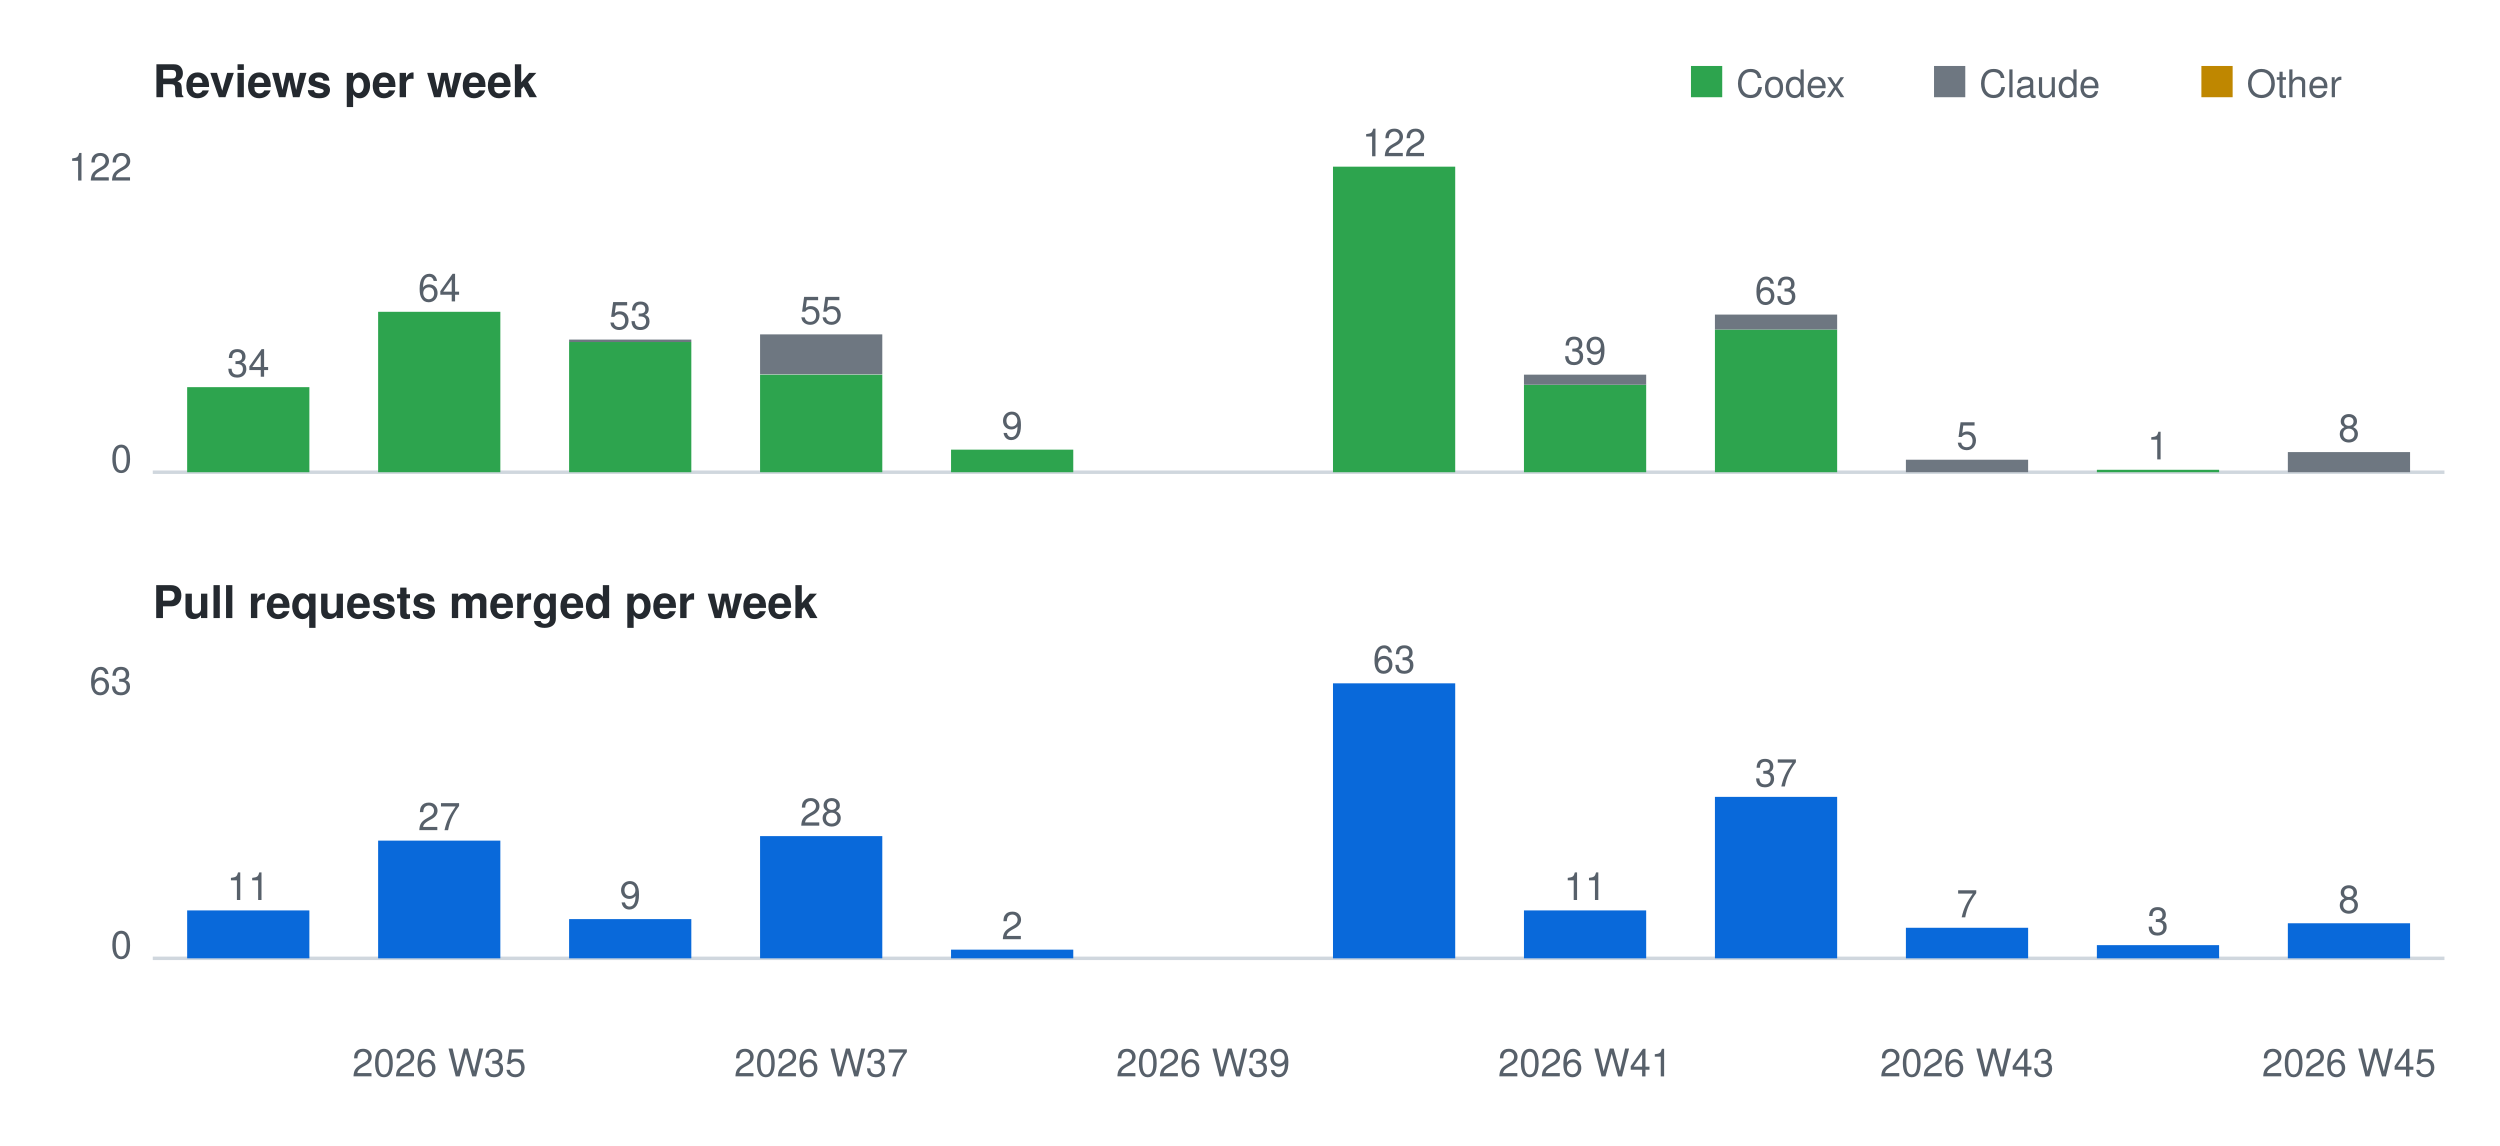
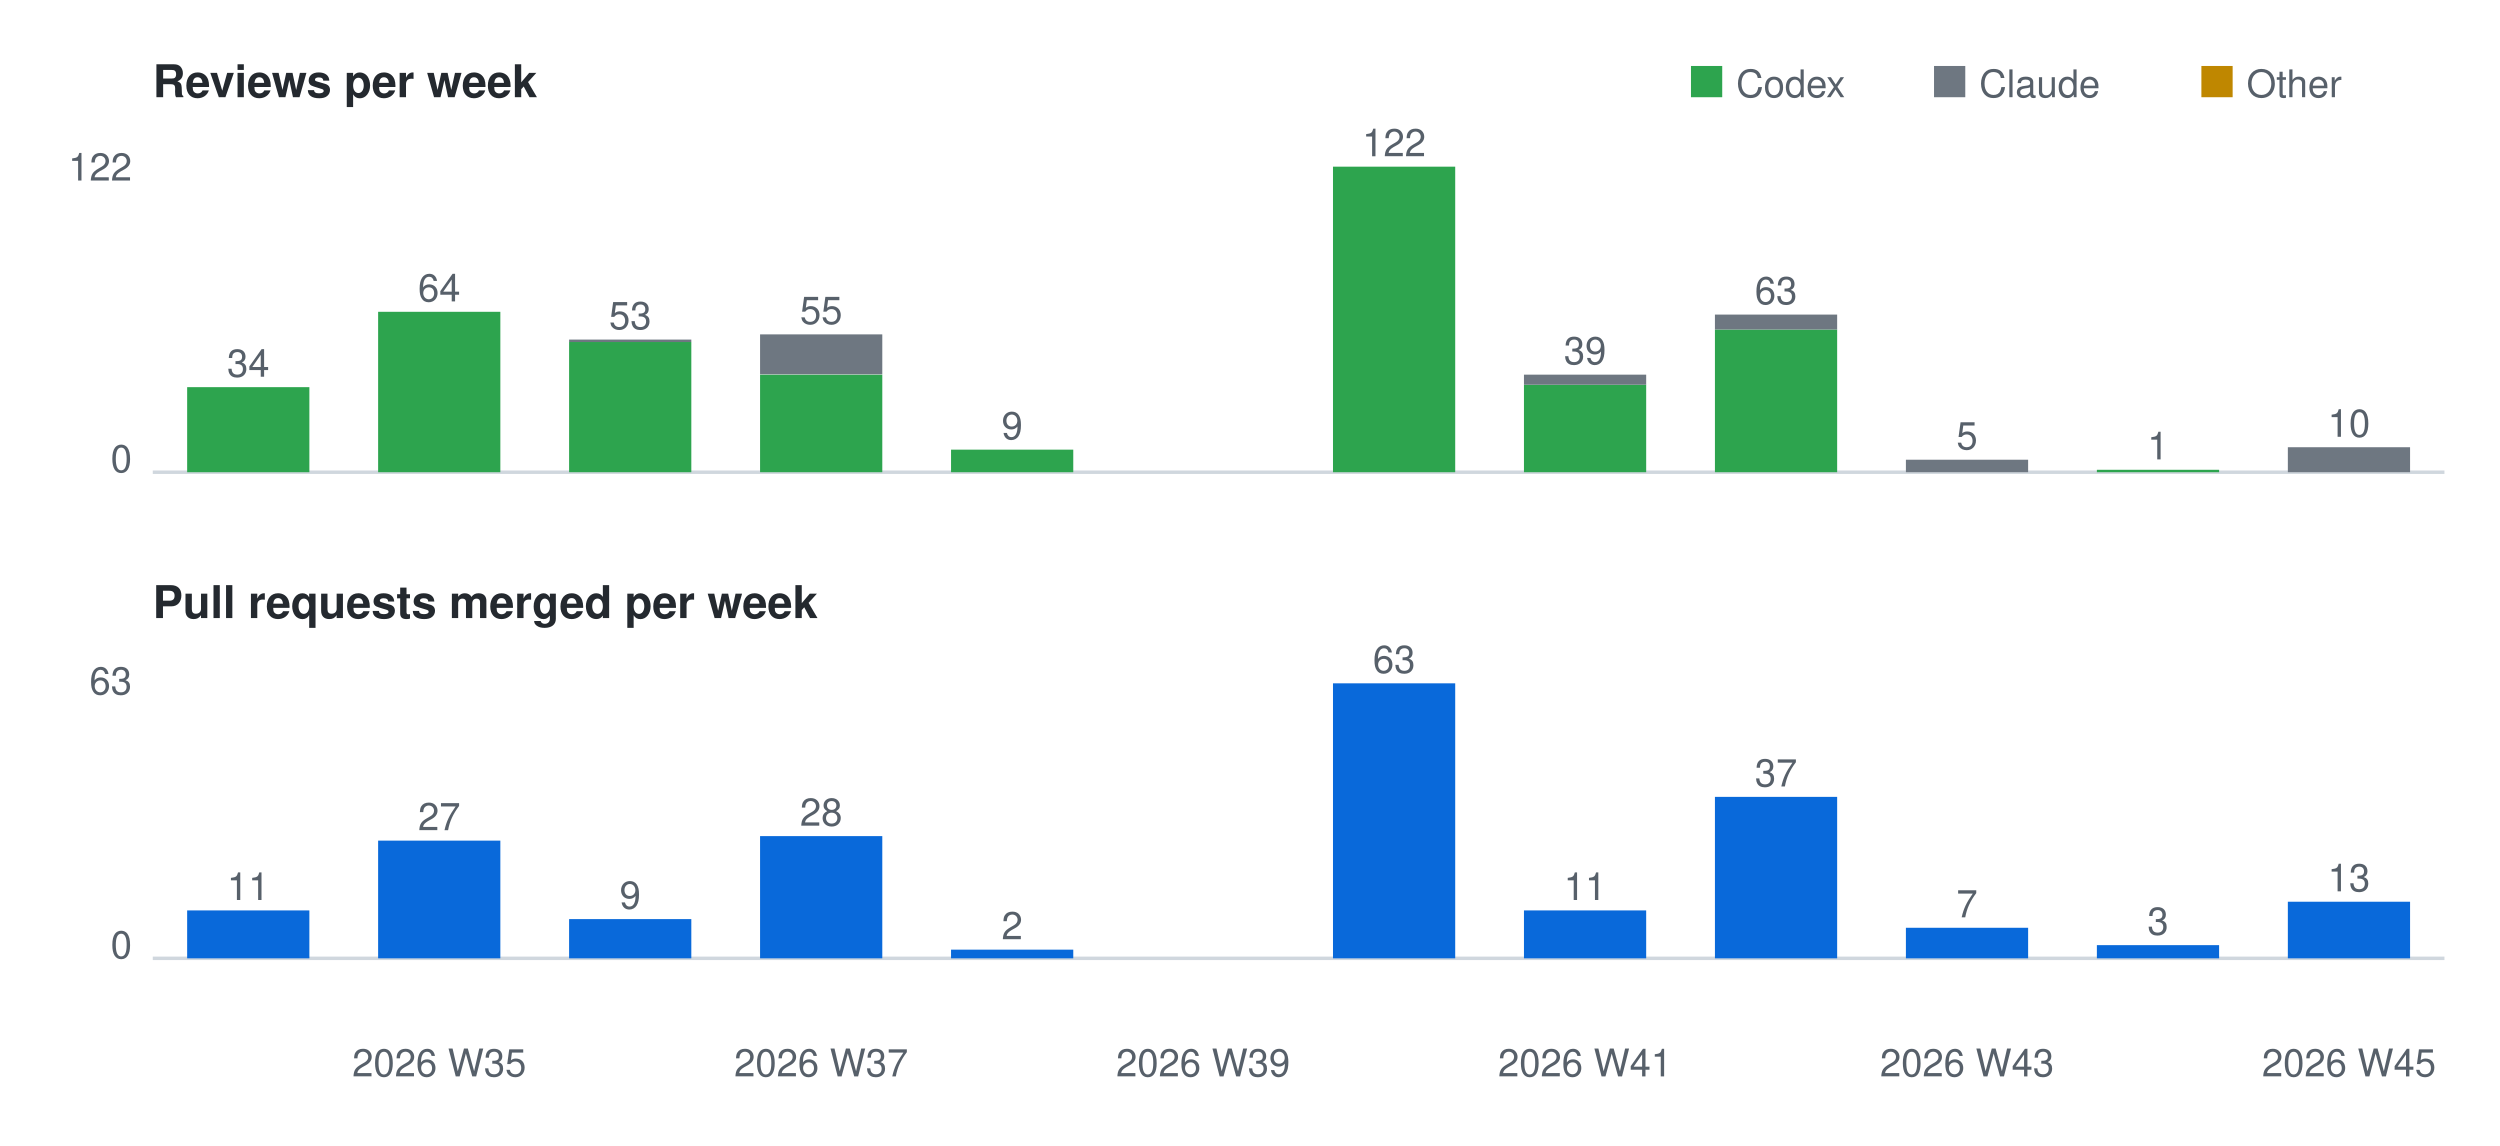
<svg xmlns="http://www.w3.org/2000/svg" width="720" height="330" viewBox="0 0 720 330" role="img" aria-label="Weekly reviews and merged pull requests">
  <style>text{font:11px -apple-system,Segoe UI,Helvetica,Arial,sans-serif;fill:#57606a}.t{font-size:13px;font-weight:600;fill:#24292f}.g{stroke:#d0d7de}.c{fill:#2da44e}.l{fill:#6e7781}.o{fill:#bf8700}.m{fill:#0969da}@media (prefers-color-scheme:dark){text{fill:#8b949e}.t{fill:#e6edf3}.g{stroke:#30363d}.c{fill:#3fb950}.l{fill:#8b949e}.o{fill:#d29922}.m{fill:#58a6ff}}</style>
  <text class="t" x="44" y="28">Reviews per week</text>
  <line class="g" x1="44" y1="136" x2="704" y2="136" />
  <text x="38" y="52" text-anchor="end">122</text>
  <text x="38" y="136" text-anchor="end">0</text>
  <rect class="c" x="53.9" y="111.5" width="35.2" height="24.5" />
  <text x="71.5" y="108.5" text-anchor="middle">34</text>
  <rect class="c" x="108.9" y="89.8" width="35.2" height="46.2" />
  <text x="126.5" y="86.8" text-anchor="middle">64</text>
  <rect class="c" x="163.9" y="98.5" width="35.2" height="37.5" />
  <rect class="l" x="163.9" y="97.8" width="35.2" height="0.7" />
  <text x="181.5" y="94.8" text-anchor="middle">53</text>
  <rect class="c" x="218.9" y="107.9" width="35.2" height="28.1" />
  <rect class="l" x="218.9" y="96.3" width="35.2" height="11.5" />
  <text x="236.5" y="93.3" text-anchor="middle">55</text>
  <rect class="c" x="273.9" y="129.5" width="35.2" height="6.5" />
  <text x="291.5" y="126.5" text-anchor="middle">9</text>
  <rect class="c" x="383.9" y="48.0" width="35.2" height="88.0" />
  <text x="401.5" y="45.0" text-anchor="middle">122</text>
  <rect class="c" x="438.9" y="110.8" width="35.2" height="25.2" />
  <rect class="l" x="438.9" y="107.9" width="35.2" height="2.9" />
  <text x="456.5" y="104.9" text-anchor="middle">39</text>
  <rect class="c" x="493.9" y="94.9" width="35.2" height="41.1" />
  <rect class="l" x="493.9" y="90.6" width="35.2" height="4.3" />
  <text x="511.5" y="87.6" text-anchor="middle">63</text>
  <rect class="l" x="548.9" y="132.4" width="35.2" height="3.6" />
  <text x="566.5" y="129.4" text-anchor="middle">5</text>
  <rect class="c" x="603.9" y="135.3" width="35.2" height="0.7" />
  <text x="621.5" y="132.3" text-anchor="middle">1</text>
-   <rect class="l" x="658.9" y="130.2" width="35.2" height="5.8" />
-   <text x="676.5" y="127.2" text-anchor="middle">8</text>
+   <rect class="l" x="658.9" y="128.8" width="35.2" height="7.2" />
+   <text x="676.5" y="125.8" text-anchor="middle">10</text>
  <rect class="o" x="634" y="19" width="9" height="9" />
  <text x="647" y="28">Other</text>
  <rect class="l" x="557" y="19" width="9" height="9" />
  <text x="570" y="28">Claude</text>
  <rect class="c" x="487" y="19" width="9" height="9" />
  <text x="500" y="28">Codex</text>
  <text class="t" x="44" y="178">Pull requests merged per week</text>
  <line class="g" x1="44" y1="276" x2="704" y2="276" />
  <text x="38" y="200" text-anchor="end">63</text>
  <text x="38" y="276" text-anchor="end">0</text>
  <rect class="m" x="53.9" y="262.2" width="35.2" height="13.8" />
  <text x="71.5" y="259.2" text-anchor="middle">11</text>
  <rect class="m" x="108.9" y="242.1" width="35.2" height="33.9" />
  <text x="126.5" y="239.1" text-anchor="middle">27</text>
  <rect class="m" x="163.9" y="264.7" width="35.2" height="11.3" />
  <text x="181.5" y="261.7" text-anchor="middle">9</text>
  <rect class="m" x="218.9" y="240.8" width="35.2" height="35.2" />
  <text x="236.5" y="237.8" text-anchor="middle">28</text>
  <rect class="m" x="273.9" y="273.5" width="35.2" height="2.5" />
  <text x="291.5" y="270.5" text-anchor="middle">2</text>
  <rect class="m" x="383.9" y="196.8" width="35.2" height="79.2" />
  <text x="401.5" y="193.8" text-anchor="middle">63</text>
  <rect class="m" x="438.9" y="262.2" width="35.2" height="13.8" />
  <text x="456.5" y="259.2" text-anchor="middle">11</text>
  <rect class="m" x="493.9" y="229.5" width="35.2" height="46.5" />
  <text x="511.5" y="226.5" text-anchor="middle">37</text>
  <rect class="m" x="548.9" y="267.2" width="35.2" height="8.8" />
  <text x="566.5" y="264.2" text-anchor="middle">7</text>
  <rect class="m" x="603.9" y="272.2" width="35.2" height="3.8" />
  <text x="621.5" y="269.2" text-anchor="middle">3</text>
-   <rect class="m" x="658.9" y="265.9" width="35.2" height="10.1" />
-   <text x="676.5" y="262.9" text-anchor="middle">8</text>
+   <rect class="m" x="658.9" y="259.7" width="35.2" height="16.3" />
+   <text x="676.5" y="256.7" text-anchor="middle">13</text>
  <text x="126.5" y="310" text-anchor="middle">2026 W35</text>
  <text x="236.5" y="310" text-anchor="middle">2026 W37</text>
  <text x="346.5" y="310" text-anchor="middle">2026 W39</text>
  <text x="456.5" y="310" text-anchor="middle">2026 W41</text>
  <text x="566.5" y="310" text-anchor="middle">2026 W43</text>
  <text x="676.5" y="310" text-anchor="middle">2026 W45</text>
</svg>
